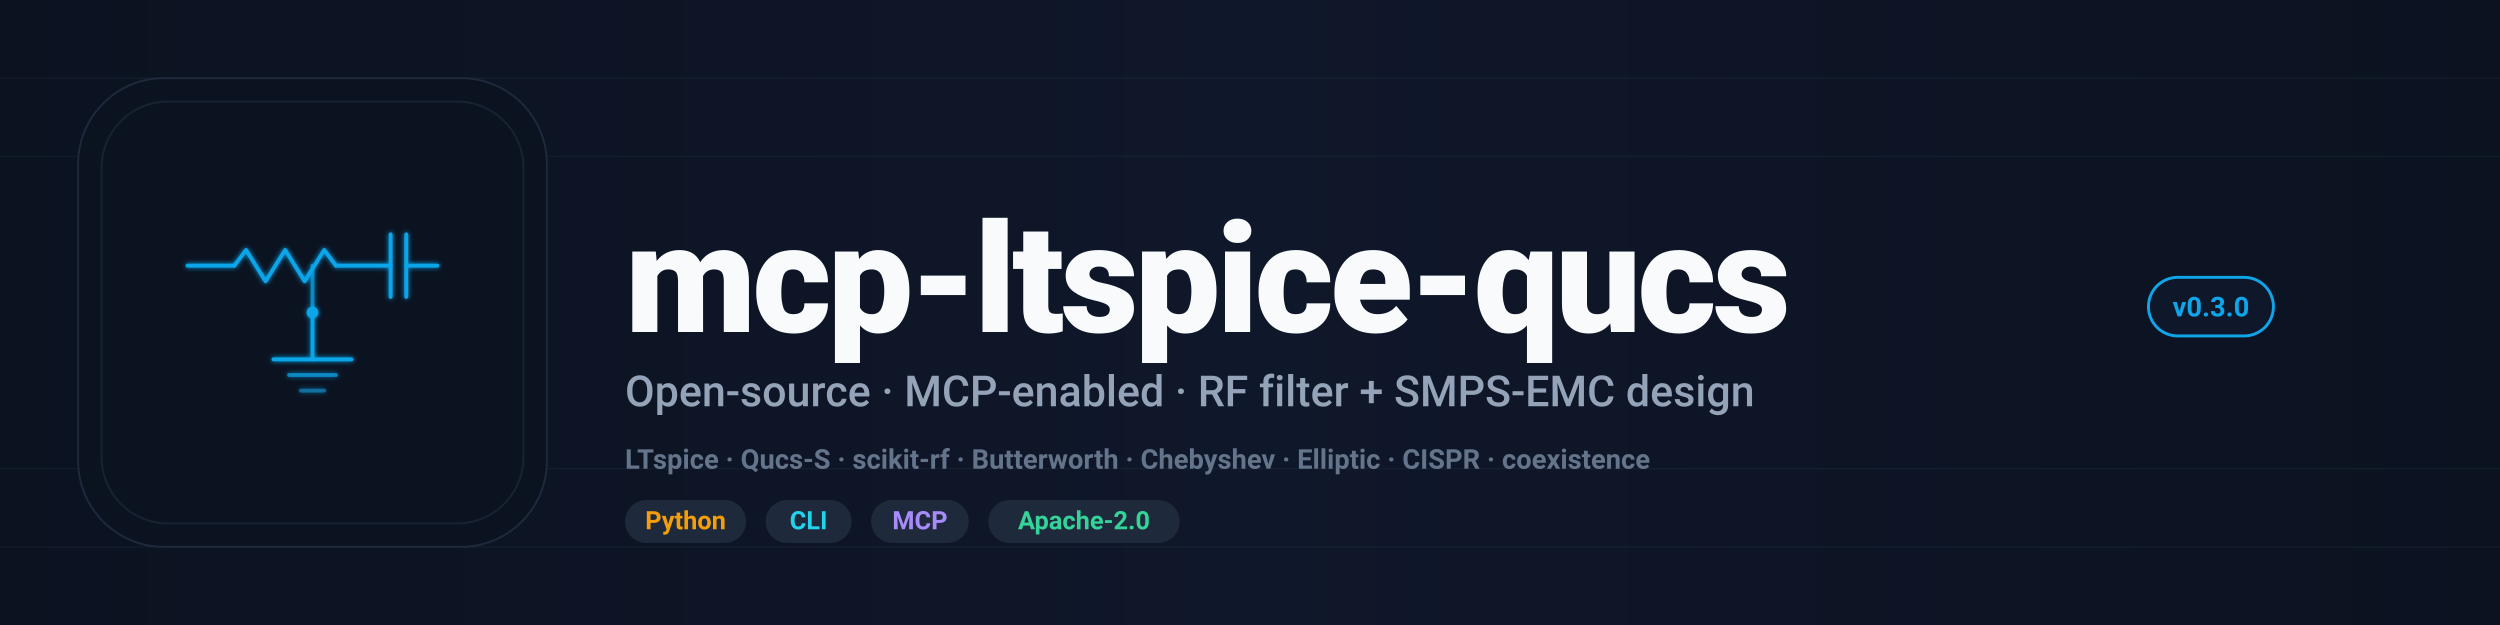
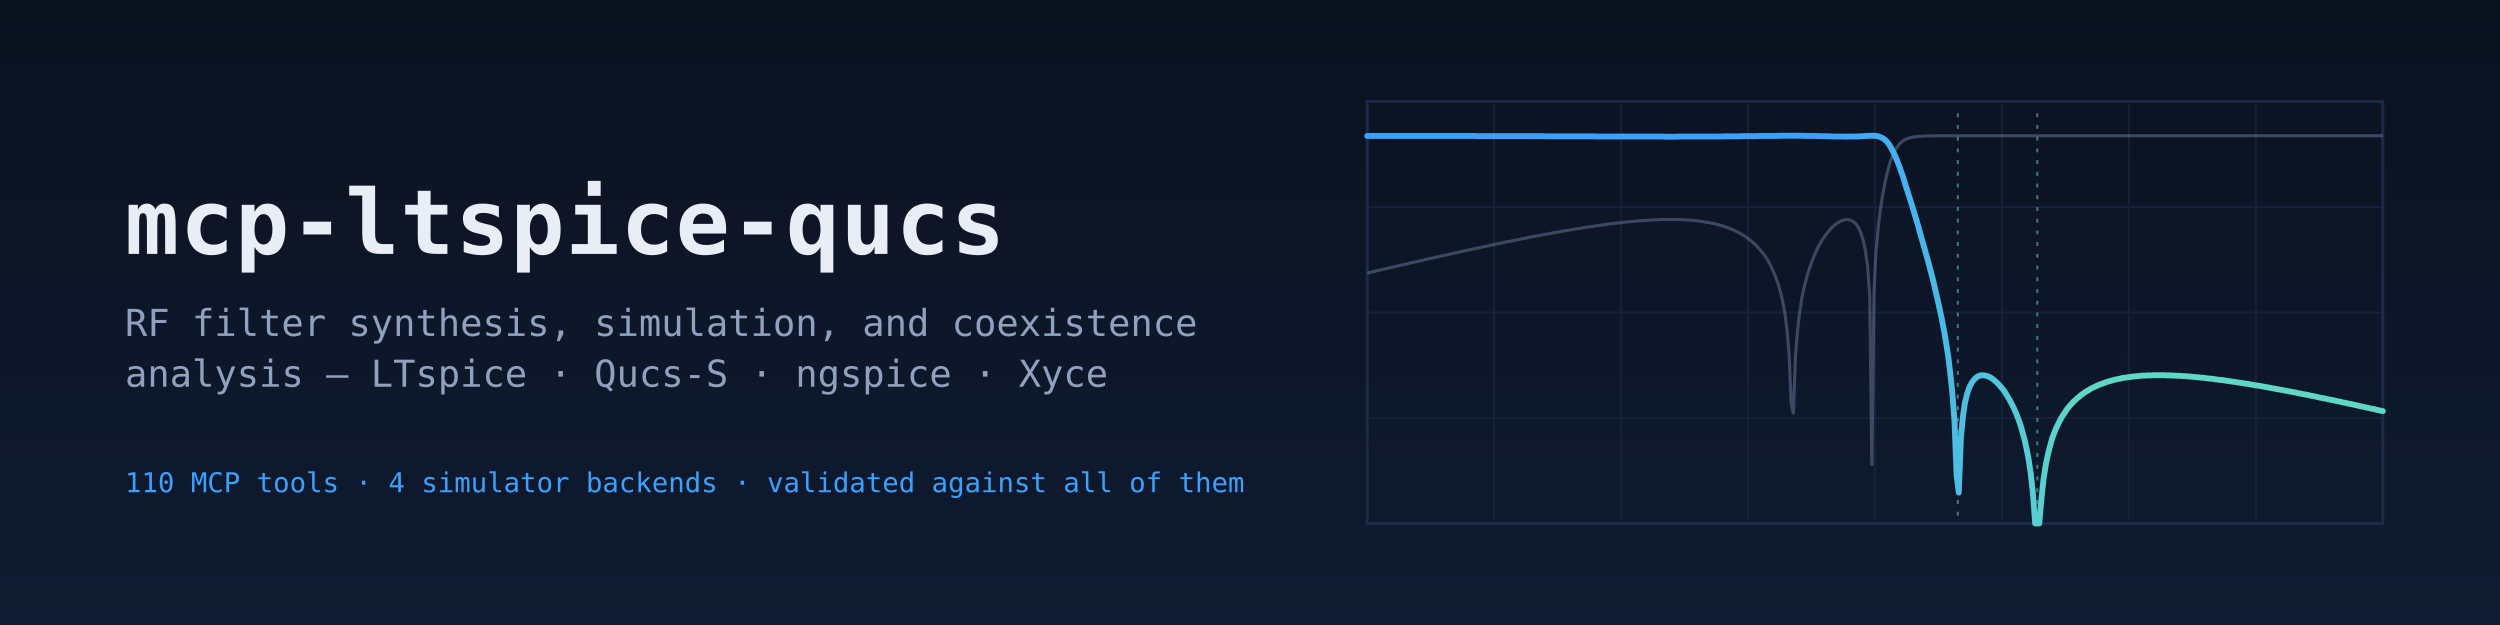
- <svg xmlns="http://www.w3.org/2000/svg" viewBox="0 0 1280 320" role="img" aria-label="mcp-ltspice-qucs — RF filter + SMPS-EMC design via LTspice, Qucs-S, and scikit-rf">
+ <svg xmlns="http://www.w3.org/2000/svg" viewBox="0 0 1280 320" role="img" aria-label="mcp-ltspice-qucs — RF filter synthesis, simulation, and coexistence analysis via LTspice, Qucs-S, ngspice, and Xyce">
  <defs>
-     <linearGradient id="t-bg" x1="0" y1="0" x2="1" y2="0">
+     <linearGradient id="bbg" x1="0" y1="0" x2="0" y2="1">
      <stop offset="0%" stop-color="#0B1220" />
-       <stop offset="50%" stop-color="#0F172A" />
-       <stop offset="100%" stop-color="#0B1220" />
+       <stop offset="100%" stop-color="#101B31" />
    </linearGradient>
-     <filter id="t-glow" x="-30%" y="-30%" width="160%" height="160%">
-       <feGaussianBlur stdDeviation="1.4" result="blur" />
-       <feMerge>
-         <feMergeNode in="blur" />
-         <feMergeNode in="SourceGraphic" />
-       </feMerge>
-     </filter>
-     <style>
-       .accent        { color: #0EA5E9; }
-       .accent-stroke { stroke: #0EA5E9; }
-       .accent-fill   { fill:   #0EA5E9; }
-     </style>
+     <linearGradient id="bcv" x1="0" y1="0" x2="1" y2="0">
+       <stop offset="0%" stop-color="#3AA1FF" />
+       <stop offset="45%" stop-color="#3AA1FF" />
+       <stop offset="70%" stop-color="#5FD7C8" />
+       <stop offset="100%" stop-color="#5FD7C8" />
+     </linearGradient>
  </defs>
-   <rect width="1280" height="320" fill="url(#t-bg)" />
-   <g stroke="#1E293B" stroke-width="0.5" opacity="0.6">
-     <line x1="0" y1="40" x2="1280" y2="40" />
-     <line x1="0" y1="80" x2="1280" y2="80" />
-     <line x1="0" y1="240" x2="1280" y2="240" />
-     <line x1="0" y1="280" x2="1280" y2="280" />
+   <rect x="0" y="0" width="1280" height="320" rx="0" fill="url(#bbg)" />
+   <g>
+     <line x1="765.0" y1="52" x2="765.0" y2="268" stroke="#15213A" stroke-width="1" />
+     <line x1="830.0" y1="52" x2="830.0" y2="268" stroke="#15213A" stroke-width="1" />
+     <line x1="895.0" y1="52" x2="895.0" y2="268" stroke="#15213A" stroke-width="1" />
+     <line x1="960.0" y1="52" x2="960.0" y2="268" stroke="#15213A" stroke-width="1" />
+     <line x1="1025.0" y1="52" x2="1025.0" y2="268" stroke="#15213A" stroke-width="1" />
+     <line x1="1090.0" y1="52" x2="1090.0" y2="268" stroke="#15213A" stroke-width="1" />
+     <line x1="1155.0" y1="52" x2="1155.0" y2="268" stroke="#15213A" stroke-width="1" />
+     <line x1="700" y1="106.0" x2="1220" y2="106.0" stroke="#15213A" stroke-width="1" />
+     <line x1="700" y1="160.0" x2="1220" y2="160.0" stroke="#15213A" stroke-width="1" />
+     <line x1="700" y1="214.0" x2="1220" y2="214.0" stroke="#15213A" stroke-width="1" />
+     <line x1="1002.4" y1="58.0" x2="1002.4" y2="268.0" stroke="#5FD7C8" stroke-width="1" stroke-dasharray="2 4" opacity="0.55" />
+     <line x1="1043.1" y1="58.0" x2="1043.1" y2="268.0" stroke="#5FD7C8" stroke-width="1" stroke-dasharray="2 4" opacity="0.55" />
+     <rect x="700" y="52" width="520" height="216" fill="none" stroke="#1C2A47" stroke-width="1.5" />
+     <path d="M700.0,139.8L701.1,139.6L702.2,139.3L703.3,139.1L704.3,138.8L705.4,138.5L706.5,138.3L707.6,138.0L708.7,137.8L709.8,137.5L710.9,137.3L711.9,137.0L713.0,136.8L714.1,136.5L715.2,136.3L716.3,136.0L717.4,135.8L718.5,135.5L719.5,135.3L720.6,135.0L721.7,134.8L722.8,134.5L723.9,134.3L725.0,134.0L726.1,133.8L727.1,133.5L728.2,133.3L729.3,133.0L730.4,132.8L731.5,132.5L732.6,132.3L733.7,132.1L734.7,131.8L735.8,131.6L736.9,131.3L738.0,131.1L739.1,130.8L740.2,130.6L741.3,130.4L742.3,130.1L743.4,129.9L744.5,129.6L745.6,129.4L746.7,129.2L747.8,128.9L748.9,128.7L749.9,128.4L751.0,128.2L752.1,128.0L753.2,127.7L754.3,127.5L755.4,127.3L756.5,127.0L757.5,126.8L758.6,126.6L759.7,126.3L760.8,126.1L761.9,125.9L763.0,125.6L764.1,125.4L765.1,125.2L766.2,124.9L767.3,124.7L768.4,124.5L769.5,124.3L770.6,124.0L771.6,123.8L772.7,123.6L773.8,123.4L774.9,123.2L776.0,122.9L777.1,122.7L778.2,122.5L779.2,122.3L780.3,122.1L781.4,121.9L782.5,121.6L783.6,121.4L784.7,121.2L785.8,121.0L786.8,120.8L787.9,120.6L789.0,120.4L790.1,120.2L791.2,120.0L792.3,119.8L793.4,119.6L794.4,119.4L795.5,119.2L796.6,119.0L797.7,118.8L798.8,118.6L799.9,118.4L801.0,118.2L802.0,118.0L803.1,117.9L804.2,117.7L805.3,117.5L806.4,117.3L807.5,117.1L808.6,117.0L809.6,116.8L810.7,116.6L811.8,116.4L812.9,116.3L814.0,116.1L815.1,116.0L816.2,115.8L817.2,115.6L818.3,115.5L819.4,115.3L820.5,115.2L821.6,115.0L822.7,114.9L823.8,114.7L824.8,114.6L825.9,114.5L827.0,114.3L828.1,114.2L829.2,114.1L830.3,114.0L831.4,113.8L832.4,113.7L833.5,113.6L834.6,113.5L835.7,113.4L836.8,113.3L837.9,113.2L839.0,113.1L840.0,113.0L841.1,113.0L842.2,112.9L843.3,112.8L844.4,112.7L845.5,112.7L846.6,112.6L847.6,112.6L848.7,112.5L849.8,112.5L850.9,112.4L852.0,112.4L853.1,112.4L854.2,112.4L855.2,112.4L856.3,112.4L857.4,112.4L858.5,112.4L859.6,112.4L860.7,112.5L861.8,112.5L862.8,112.6L863.9,112.6L865.0,112.7L866.1,112.8L867.2,112.9L868.3,113.0L869.4,113.1L870.4,113.3L871.5,113.4L872.6,113.6L873.7,113.8L874.8,113.9L875.9,114.2L877.0,114.4L878.0,114.6L879.1,114.9L880.2,115.2L881.3,115.5L882.4,115.8L883.5,116.2L884.6,116.6L885.6,117.0L886.7,117.4L887.8,117.9L888.9,118.4L890.0,119.0L891.1,119.6L892.2,120.2L893.2,120.9L894.3,121.6L895.4,122.4L896.5,123.3L897.6,124.2L898.7,125.2L899.7,126.3L900.8,127.5L901.9,128.8L903.0,130.2L904.1,131.7L905.2,133.5L906.3,135.4L907.3,137.6L908.4,140.0L909.5,142.8L910.6,146.1L911.7,149.9L912.8,154.6L913.9,160.6L914.9,168.7L916.0,181.0L917.1,206.9L918.2,212.1L919.3,182.0L920.4,168.5L921.5,159.5L922.5,152.9L923.6,147.6L924.7,143.1L925.8,139.3L926.9,136.0L928.0,133.1L929.1,130.4L930.1,128.1L931.2,125.9L932.3,124.0L933.4,122.2L934.5,120.6L935.6,119.2L936.7,117.9L937.7,116.7L938.8,115.7L939.9,114.8L941.0,114.0L942.1,113.4L943.2,112.9L944.3,112.6L945.3,112.4L946.4,112.5L947.5,112.7L948.6,113.3L949.7,114.1L950.8,115.4L951.9,117.2L952.9,119.7L954.0,123.2L955.1,128.3L956.2,136.4L957.3,151.5L958.4,238.5L959.5,149.0L960.5,129.1L961.6,116.8L962.7,107.7L963.8,100.5L964.9,94.5L966.0,89.5L967.1,85.4L968.1,81.9L969.2,79.2L970.3,76.9L971.4,75.2L972.5,73.8L973.6,72.7L974.7,71.9L975.7,71.3L976.8,70.9L977.9,70.5L979.0,70.3L980.1,70.1L981.2,69.9L982.3,69.8L983.3,69.8L984.4,69.7L985.5,69.6L986.6,69.6L987.7,69.6L988.8,69.6L989.9,69.5L990.9,69.5L992.0,69.5L993.1,69.5L994.2,69.5L995.3,69.5L996.4,69.5L997.5,69.5L998.5,69.5L999.6,69.5L1000.7,69.5L1001.8,69.5L1002.9,69.5L1004.0,69.5L1005.1,69.5L1006.1,69.5L1007.2,69.5L1008.3,69.5L1009.4,69.5L1010.5,69.5L1011.6,69.5L1012.7,69.5L1013.7,69.5L1014.8,69.5L1015.9,69.5L1017.0,69.5L1018.1,69.5L1019.2,69.5L1020.3,69.5L1021.3,69.5L1022.4,69.5L1023.5,69.5L1024.6,69.5L1025.7,69.5L1026.8,69.5L1027.8,69.5L1028.9,69.5L1030.0,69.5L1031.1,69.5L1032.2,69.5L1033.3,69.5L1034.4,69.5L1035.4,69.5L1036.5,69.5L1037.6,69.5L1038.7,69.5L1039.8,69.5L1040.9,69.5L1042.0,69.5L1043.0,69.5L1044.1,69.5L1045.2,69.5L1046.3,69.5L1047.4,69.5L1048.5,69.5L1049.6,69.5L1050.6,69.5L1051.7,69.5L1052.8,69.5L1053.9,69.5L1055.0,69.5L1056.1,69.5L1057.2,69.5L1058.2,69.5L1059.3,69.5L1060.4,69.5L1061.5,69.5L1062.6,69.5L1063.7,69.5L1064.8,69.5L1065.8,69.5L1066.9,69.5L1068.0,69.5L1069.1,69.5L1070.2,69.5L1071.3,69.5L1072.4,69.5L1073.4,69.5L1074.5,69.5L1075.6,69.5L1076.7,69.5L1077.8,69.5L1078.9,69.5L1080.0,69.5L1081.0,69.5L1082.1,69.5L1083.2,69.5L1084.3,69.5L1085.4,69.5L1086.5,69.5L1087.6,69.5L1088.6,69.5L1089.7,69.5L1090.8,69.5L1091.9,69.5L1093.0,69.5L1094.1,69.5L1095.2,69.5L1096.2,69.5L1097.3,69.5L1098.4,69.5L1099.5,69.5L1100.6,69.5L1101.7,69.5L1102.8,69.5L1103.8,69.5L1104.9,69.5L1106.0,69.5L1107.1,69.5L1108.2,69.5L1109.3,69.5L1110.4,69.5L1111.4,69.5L1112.5,69.5L1113.6,69.5L1114.7,69.5L1115.8,69.5L1116.9,69.5L1118.0,69.5L1119.0,69.5L1120.1,69.5L1121.2,69.5L1122.3,69.5L1123.4,69.5L1124.5,69.5L1125.6,69.5L1126.6,69.5L1127.7,69.5L1128.8,69.5L1129.9,69.5L1131.0,69.5L1132.1,69.5L1133.2,69.5L1134.2,69.5L1135.3,69.5L1136.4,69.5L1137.5,69.5L1138.6,69.5L1139.7,69.5L1140.8,69.5L1141.8,69.5L1142.9,69.5L1144.0,69.5L1145.1,69.5L1146.2,69.5L1147.3,69.5L1148.4,69.5L1149.4,69.5L1150.5,69.5L1151.6,69.5L1152.7,69.5L1153.8,69.5L1154.9,69.5L1155.9,69.5L1157.0,69.5L1158.1,69.5L1159.2,69.5L1160.3,69.5L1161.4,69.5L1162.5,69.5L1163.5,69.5L1164.6,69.5L1165.7,69.5L1166.8,69.5L1167.9,69.5L1169.0,69.5L1170.1,69.5L1171.1,69.5L1172.2,69.5L1173.3,69.5L1174.4,69.5L1175.5,69.5L1176.6,69.5L1177.7,69.5L1178.7,69.5L1179.8,69.5L1180.9,69.5L1182.0,69.5L1183.1,69.5L1184.2,69.5L1185.3,69.5L1186.3,69.5L1187.4,69.5L1188.5,69.5L1189.6,69.5L1190.7,69.5L1191.8,69.5L1192.9,69.5L1193.9,69.5L1195.0,69.5L1196.1,69.5L1197.2,69.5L1198.3,69.5L1199.4,69.5L1200.5,69.5L1201.5,69.5L1202.6,69.5L1203.7,69.5L1204.8,69.5L1205.9,69.5L1207.0,69.5L1208.1,69.5L1209.1,69.5L1210.2,69.5L1211.3,69.5L1212.4,69.5L1213.5,69.5L1214.6,69.5L1215.7,69.5L1216.7,69.5L1217.8,69.5L1218.9,69.5L1220.0,69.5" fill="none" stroke="#7286A8" stroke-width="1.6" opacity="0.45" />
+     <path d="M700.0,69.6L701.1,69.6L702.2,69.6L703.3,69.6L704.3,69.6L705.4,69.6L706.5,69.6L707.6,69.6L708.7,69.6L709.8,69.6L710.9,69.6L711.9,69.6L713.0,69.6L714.1,69.6L715.2,69.6L716.3,69.6L717.4,69.6L718.5,69.6L719.5,69.6L720.6,69.6L721.7,69.6L722.8,69.6L723.9,69.6L725.0,69.6L726.1,69.6L727.1,69.6L728.2,69.6L729.3,69.6L730.4,69.6L731.5,69.6L732.6,69.6L733.7,69.6L734.7,69.6L735.8,69.6L736.9,69.6L738.0,69.6L739.1,69.6L740.2,69.6L741.3,69.6L742.3,69.6L743.4,69.6L744.5,69.6L745.6,69.6L746.7,69.6L747.8,69.6L748.9,69.6L749.9,69.6L751.0,69.6L752.1,69.6L753.2,69.6L754.3,69.6L755.4,69.6L756.5,69.7L757.5,69.7L758.6,69.7L759.7,69.7L760.8,69.7L761.9,69.7L763.0,69.7L764.1,69.7L765.1,69.7L766.2,69.7L767.3,69.7L768.4,69.7L769.5,69.7L770.6,69.7L771.6,69.7L772.7,69.7L773.8,69.7L774.9,69.7L776.0,69.7L777.1,69.7L778.2,69.7L779.2,69.7L780.3,69.7L781.4,69.7L782.5,69.7L783.6,69.7L784.7,69.7L785.8,69.7L786.8,69.7L787.9,69.7L789.0,69.7L790.1,69.7L791.2,69.8L792.3,69.8L793.4,69.8L794.4,69.8L795.5,69.8L796.6,69.8L797.7,69.8L798.8,69.8L799.9,69.8L801.0,69.8L802.0,69.8L803.1,69.8L804.2,69.8L805.3,69.8L806.4,69.8L807.5,69.8L808.6,69.8L809.6,69.8L810.7,69.8L811.8,69.8L812.9,69.8L814.0,69.8L815.1,69.8L816.2,69.8L817.2,69.9L818.3,69.9L819.4,69.9L820.5,69.9L821.6,69.9L822.7,69.9L823.8,69.9L824.8,69.9L825.9,69.9L827.0,69.9L828.1,69.9L829.2,69.9L830.3,69.9L831.4,69.9L832.4,69.9L833.5,69.9L834.6,69.9L835.7,69.9L836.8,69.9L837.9,69.9L839.0,69.9L840.0,69.9L841.1,69.9L842.2,69.9L843.3,69.9L844.4,69.9L845.5,69.9L846.6,69.9L847.6,69.9L848.7,69.9L849.8,69.9L850.9,69.9L852.0,70.0L853.1,70.0L854.2,70.0L855.2,70.0L856.3,70.0L857.4,70.0L858.5,70.0L859.6,69.9L860.7,69.9L861.8,69.9L862.8,69.9L863.9,69.9L865.0,69.9L866.1,69.9L867.2,69.9L868.3,69.9L869.4,69.9L870.4,69.9L871.5,69.9L872.6,69.9L873.7,69.9L874.8,69.9L875.9,69.9L877.0,69.9L878.0,69.9L879.1,69.9L880.2,69.9L881.3,69.9L882.4,69.8L883.5,69.8L884.6,69.8L885.6,69.8L886.7,69.8L887.8,69.8L888.9,69.8L890.0,69.8L891.1,69.8L892.2,69.7L893.2,69.7L894.3,69.7L895.4,69.7L896.5,69.7L897.6,69.7L898.7,69.7L899.7,69.7L900.8,69.6L901.9,69.6L903.0,69.6L904.1,69.6L905.2,69.6L906.3,69.6L907.3,69.6L908.4,69.6L909.5,69.6L910.6,69.5L911.7,69.5L912.8,69.5L913.9,69.5L914.9,69.5L916.0,69.5L917.1,69.5L918.2,69.5L919.3,69.5L920.4,69.5L921.5,69.5L922.5,69.5L923.6,69.5L924.7,69.6L925.8,69.6L926.9,69.6L928.0,69.6L929.1,69.6L930.1,69.6L931.2,69.7L932.3,69.7L933.4,69.7L934.5,69.7L935.6,69.8L936.7,69.8L937.7,69.8L938.8,69.9L939.9,69.9L941.0,69.9L942.1,69.9L943.2,69.9L944.3,69.9L945.3,70.0L946.4,69.9L947.5,69.9L948.6,69.9L949.7,69.9L950.8,69.9L951.9,69.8L952.9,69.8L954.0,69.7L955.1,69.6L956.2,69.6L957.3,69.5L958.4,69.5L959.5,69.5L960.5,69.6L961.6,69.8L962.7,70.2L963.8,70.7L964.9,71.4L966.0,72.4L967.1,73.8L968.1,75.5L969.2,77.5L970.3,79.8L971.4,82.5L972.5,85.3L973.6,88.4L974.7,91.6L975.7,95.0L976.8,98.4L977.9,101.9L979.0,105.4L980.1,109.0L981.2,112.7L982.3,116.4L983.3,120.1L984.4,123.9L985.5,127.8L986.6,131.7L987.7,135.7L988.8,139.9L989.9,144.1L990.9,148.6L992.0,153.3L993.1,158.2L994.2,163.4L995.3,169.1L996.4,175.4L997.5,182.5L998.5,190.8L999.6,201.2L1000.7,215.8L1001.8,243.7L1002.9,252.2L1004.0,224.0L1005.1,212.6L1006.1,206.0L1007.2,201.5L1008.3,198.4L1009.4,196.2L1010.5,194.6L1011.6,193.5L1012.7,192.7L1013.7,192.3L1014.8,192.1L1015.9,192.2L1017.0,192.4L1018.1,192.8L1019.2,193.3L1020.3,194.1L1021.3,194.9L1022.4,195.9L1023.5,197.0L1024.6,198.3L1025.7,199.6L1026.8,201.2L1027.8,202.9L1028.9,204.7L1030.0,206.8L1031.1,209.0L1032.2,211.5L1033.3,214.3L1034.4,217.3L1035.4,220.9L1036.5,224.9L1037.6,229.7L1038.7,235.5L1039.8,242.9L1040.9,253.2L1042.0,268.0L1043.0,268.0L1044.1,268.0L1045.2,255.5L1046.3,245.3L1047.4,238.2L1048.5,232.8L1049.6,228.5L1050.6,224.8L1051.7,221.8L1052.8,219.1L1053.9,216.8L1055.0,214.7L1056.1,212.8L1057.2,211.2L1058.2,209.6L1059.3,208.3L1060.4,207.0L1061.5,205.8L1062.6,204.8L1063.7,203.8L1064.8,202.9L1065.8,202.0L1066.9,201.3L1068.0,200.5L1069.1,199.9L1070.2,199.2L1071.3,198.6L1072.4,198.1L1073.4,197.6L1074.5,197.1L1075.6,196.7L1076.7,196.3L1077.8,195.9L1078.9,195.5L1080.0,195.2L1081.0,194.9L1082.1,194.6L1083.2,194.3L1084.3,194.1L1085.4,193.9L1086.5,193.6L1087.6,193.4L1088.6,193.3L1089.7,193.1L1090.8,193.0L1091.9,192.8L1093.0,192.7L1094.1,192.6L1095.2,192.5L1096.2,192.4L1097.3,192.3L1098.4,192.3L1099.5,192.2L1100.6,192.2L1101.7,192.2L1102.8,192.1L1103.8,192.1L1104.9,192.1L1106.0,192.1L1107.1,192.1L1108.2,192.1L1109.3,192.2L1110.4,192.2L1111.4,192.2L1112.5,192.3L1113.6,192.3L1114.7,192.4L1115.8,192.4L1116.9,192.5L1118.0,192.6L1119.0,192.6L1120.1,192.7L1121.2,192.8L1122.3,192.9L1123.4,193.0L1124.5,193.1L1125.6,193.2L1126.6,193.3L1127.7,193.4L1128.8,193.5L1129.9,193.7L1131.0,193.8L1132.1,193.9L1133.2,194.0L1134.2,194.2L1135.3,194.3L1136.4,194.5L1137.5,194.6L1138.6,194.7L1139.7,194.9L1140.8,195.1L1141.8,195.2L1142.9,195.4L1144.0,195.5L1145.1,195.7L1146.2,195.9L1147.3,196.0L1148.4,196.2L1149.4,196.4L1150.5,196.5L1151.6,196.7L1152.7,196.9L1153.8,197.1L1154.9,197.3L1155.9,197.4L1157.0,197.6L1158.1,197.8L1159.2,198.0L1160.3,198.2L1161.4,198.4L1162.5,198.6L1163.5,198.8L1164.6,199.0L1165.7,199.2L1166.8,199.4L1167.9,199.6L1169.0,199.8L1170.1,200.0L1171.1,200.2L1172.2,200.4L1173.3,200.6L1174.4,200.8L1175.5,201.0L1176.6,201.3L1177.7,201.5L1178.7,201.7L1179.8,201.9L1180.9,202.1L1182.0,202.3L1183.1,202.6L1184.2,202.8L1185.3,203.0L1186.3,203.2L1187.4,203.5L1188.5,203.7L1189.6,203.9L1190.7,204.1L1191.8,204.4L1192.9,204.6L1193.9,204.8L1195.0,205.0L1196.1,205.3L1197.2,205.5L1198.3,205.7L1199.4,206.0L1200.5,206.2L1201.5,206.4L1202.6,206.7L1203.7,206.9L1204.8,207.1L1205.9,207.4L1207.0,207.6L1208.1,207.9L1209.1,208.1L1210.2,208.3L1211.3,208.6L1212.4,208.8L1213.5,209.1L1214.6,209.3L1215.7,209.5L1216.7,209.8L1217.8,210.0L1218.9,210.3L1220.0,210.5" fill="none" stroke="url(#bcv)" stroke-width="3" stroke-linejoin="round" stroke-linecap="round" />
  </g>
-   <g transform="translate(40, 40)">
-     <rect x="0" y="0" width="240" height="240" rx="44" ry="44" fill="#0B1220" stroke="#1E293B" stroke-width="1" />
-     <rect x="12" y="12" width="216" height="216" rx="34" ry="34" fill="none" stroke="#1E293B" stroke-width="1" opacity="0.7" />
-     <g transform="translate(40, 40)" filter="url(#t-glow)">
-       <g fill="none" class="accent-stroke" stroke-width="2" stroke-linecap="round" stroke-linejoin="round">
-         <line x1="16" y1="56" x2="40" y2="56" />
-         <path d="M 40 56 L 46 48 L 56 64 L 66 48 L 76 64 L 86 48 L 92 56" />
-         <line x1="92" y1="56" x2="120" y2="56" />
-         <line x1="120" y1="40" x2="120" y2="72" />
-         <line x1="128" y1="40" x2="128" y2="72" />
-         <line x1="128" y1="56" x2="144" y2="56" />
-         <line x1="80" y1="80" x2="80" y2="104" />
-         <line x1="60" y1="104" x2="100" y2="104" />
-         <line x1="68" y1="112" x2="92" y2="112" stroke-opacity="0.7" />
-         <line x1="74" y1="120" x2="86" y2="120" stroke-opacity="0.5" />
-         <circle cx="80" cy="80" r="3" class="accent-fill" stroke="none" />
-         <line x1="80" y1="56" x2="80" y2="80" stroke-opacity="0.7" />
-       </g>
-     </g>
-   </g>
-   <g font-family="ui-sans-serif, -apple-system, 'Segoe UI', Roboto, 'Helvetica Neue', sans-serif">
-     <text x="320" y="170" font-size="78" font-weight="800" fill="#F8FAFC" letter-spacing="-2">mcp-ltspice-qucs</text>
-     <g transform="translate(1100, 142)">
-       <rect x="0" y="0" width="64" height="30" rx="15" fill="#0F172A" class="accent-stroke" stroke-width="1.5" />
-       <text x="32" y="20" font-size="14" font-weight="700" class="accent-fill" text-anchor="middle">v0.3.0</text>
-     </g>
-     <text x="320" y="208" font-size="22" font-weight="500" fill="#94A3B8">
-       Open-source · MCP-enabled · RF filter + SMPS-EMC design
-     </text>
-     <g font-size="14" font-weight="600" fill="#64748B">
-       <text x="320" y="240">LTspice · Qucs-S · scikit-rf · Butterworth · Chebyshev · Elliptic · CISPR · coexistence</text>
-     </g>
-     <g transform="translate(320, 256)" font-size="13" font-weight="700">
-       <g transform="translate(0, 0)">
-         <rect x="0" y="0" width="62" height="22" rx="11" fill="#1E293B" />
-         <text x="31" y="15" fill="#F59E0B" text-anchor="middle">Python</text>
-       </g>
-       <g transform="translate(72, 0)">
-         <rect x="0" y="0" width="44" height="22" rx="11" fill="#1E293B" />
-         <text x="22" y="15" fill="#22D3EE" text-anchor="middle">CLI</text>
-       </g>
-       <g transform="translate(126, 0)">
-         <rect x="0" y="0" width="50" height="22" rx="11" fill="#1E293B" />
-         <text x="25" y="15" fill="#A78BFA" text-anchor="middle">MCP</text>
-       </g>
-       <g transform="translate(186, 0)">
-         <rect x="0" y="0" width="98" height="22" rx="11" fill="#1E293B" />
-         <text x="49" y="15" fill="#34D399" text-anchor="middle">Apache-2.0</text>
-       </g>
-     </g>
-   </g>
+   <text x="64" y="130" font-family="ui-monospace,'SF Mono','Cascadia Code',Menlo,Consolas,monospace" font-size="46" font-weight="700" fill="#E8EDF6" letter-spacing="0.5">mcp-ltspice-qucs</text>
+   <text x="64" y="172" font-family="ui-monospace,'SF Mono','Cascadia Code',Menlo,Consolas,monospace" font-size="19" fill="#8FA1BE">RF filter synthesis, simulation, and coexistence</text>
+   <text x="64" y="198" font-family="ui-monospace,'SF Mono','Cascadia Code',Menlo,Consolas,monospace" font-size="19" fill="#8FA1BE">analysis — LTspice · Qucs-S · ngspice · Xyce</text>
+   <text x="64" y="252" font-family="ui-monospace,'SF Mono','Cascadia Code',Menlo,Consolas,monospace" font-size="14" fill="#3AA1FF">110 MCP tools · 4 simulator backends · validated against all of them</text>
</svg>
